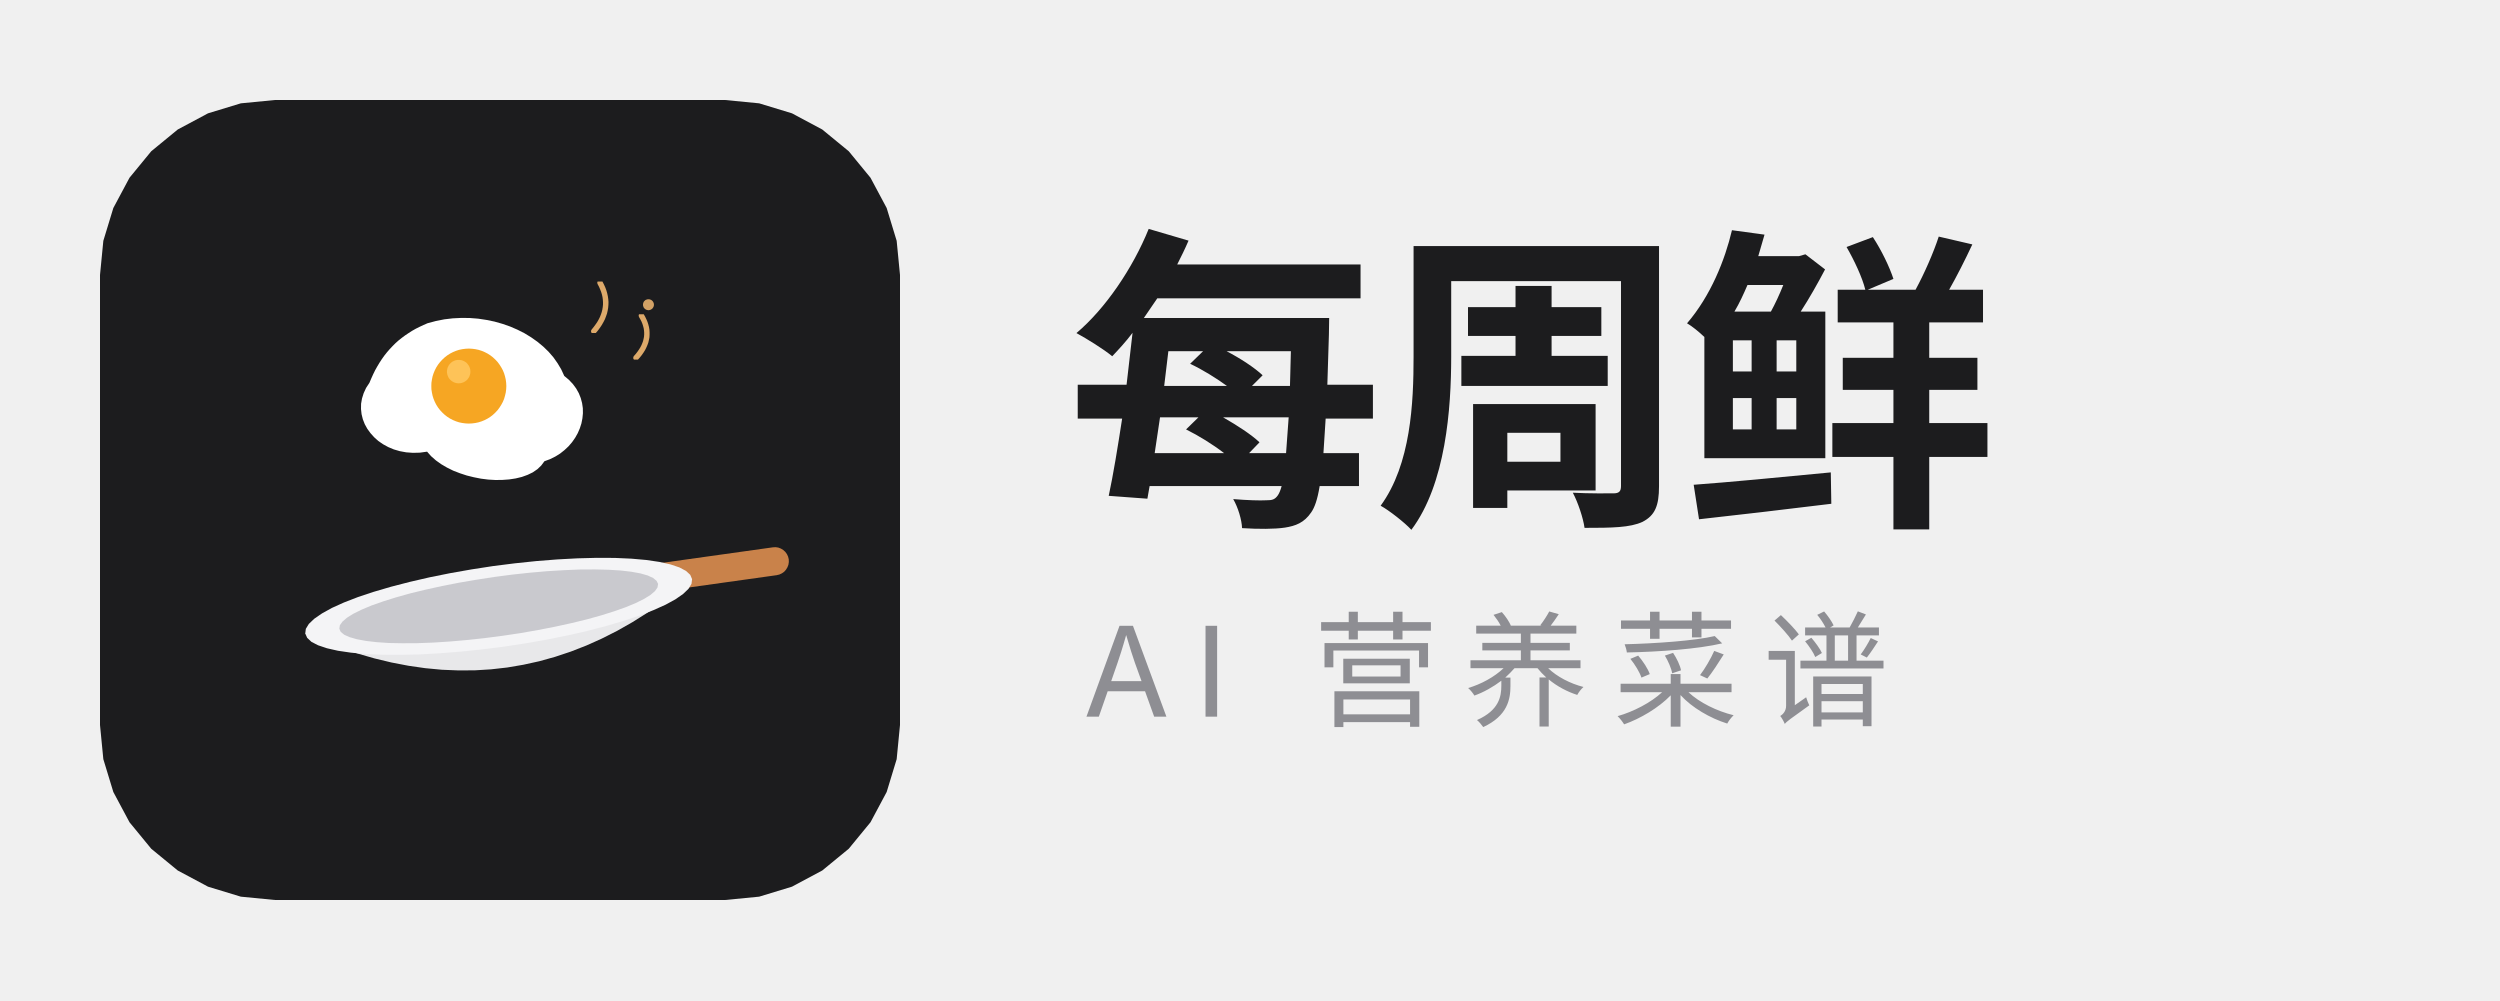
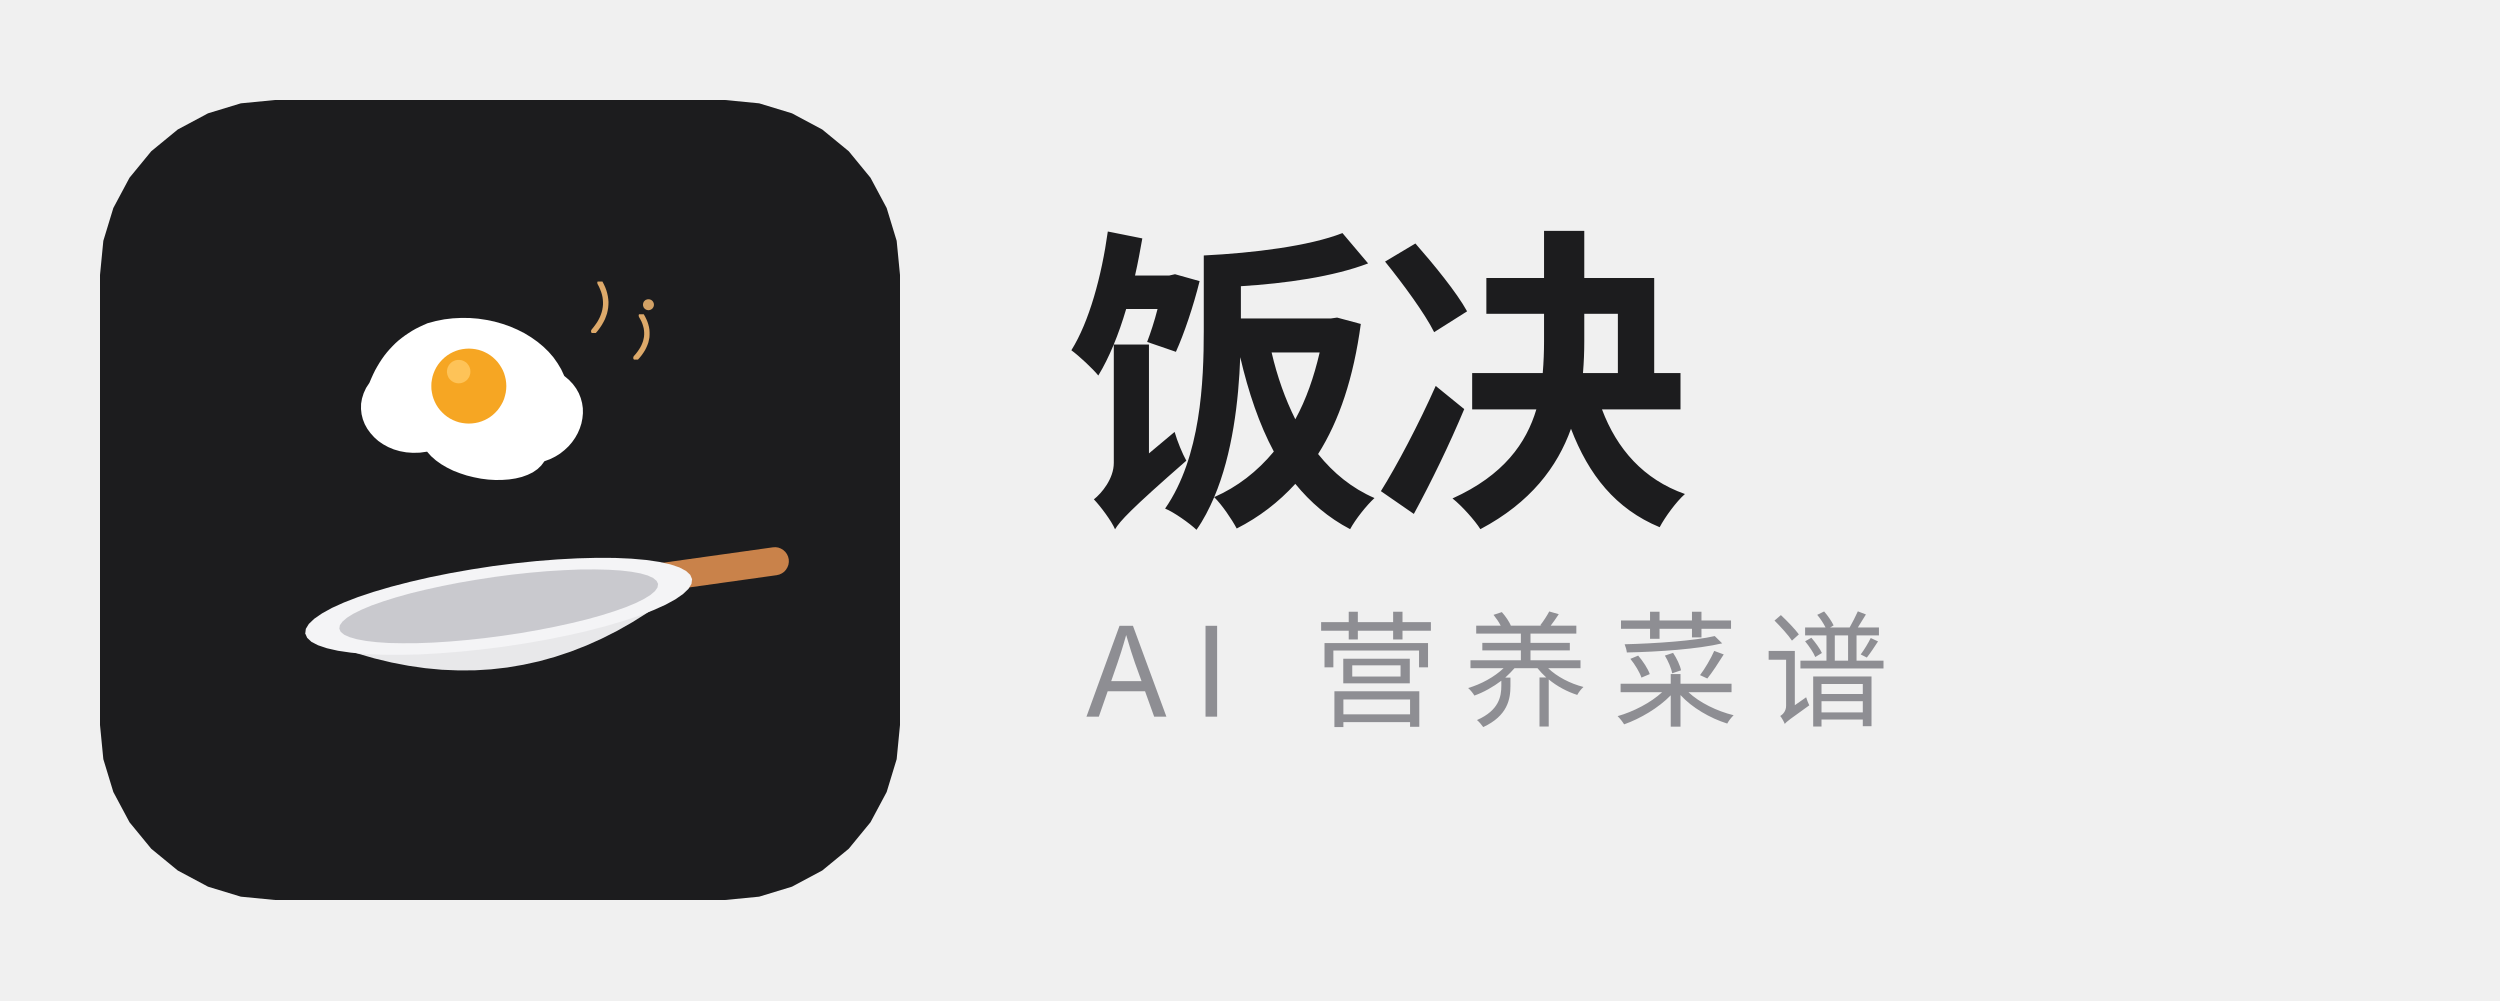
- <svg xmlns="http://www.w3.org/2000/svg" viewBox="0 0 300 120" width="300" height="120" role="img" aria-label="每周鲜 · AI 营养菜谱">
+ <svg xmlns="http://www.w3.org/2000/svg" viewBox="0 0 300 120" width="300" height="120" role="img" aria-label="饭决 FAN·DECIDE">
  <g transform="translate(12 12)">
    <polygon points="75,0 79.1,0.4 83.04,1.6 86.67,3.54 89.85,6.15 92.46,9.33 94.4,12.96 95.6,16.9 96,21 96,75 95.6,79.1 94.4,83.04 92.46,86.67 89.85,89.85 86.67,92.46 83.04,94.4 79.1,95.6 75,96 21,96 16.9,95.6 12.96,94.4 9.33,92.46 6.15,89.85 3.54,86.67 1.6,83.04 0.4,79.1 0,75 0,21 0.4,16.9 1.6,12.96 3.54,9.33 6.15,6.15 9.33,3.54 12.96,1.6 16.9,0.4 21,0" fill="#1c1c1e" />
    <polygon points="80.74,53.68 81.07,53.66 81.4,53.71 81.71,53.83 81.99,54 82.23,54.22 82.43,54.49 82.57,54.79 82.65,55.11 82.65,55.11 82.66,55.44 82.61,55.77 82.49,56.08 82.32,56.36 82.1,56.61 81.83,56.8 81.53,56.94 81.21,57.02 64.87,59.31 64.54,59.33 64.21,59.28 63.9,59.16 63.62,58.99 63.38,58.77 63.18,58.5 63.04,58.2 62.96,57.88 62.96,57.88 62.95,57.55 63,57.22 63.12,56.91 63.29,56.63 63.51,56.38 63.78,56.19 64.08,56.05 64.4,55.97" fill="#c9824a" />
    <polygon points="24.63,64.02 26.73,64.92 28.82,65.72 30.89,66.42 32.94,67.01 34.98,67.5 37.01,67.89 39.02,68.18 41.02,68.37 43.01,68.45 44.98,68.44 46.93,68.32 48.87,68.1 50.8,67.77 52.71,67.35 54.61,66.82 56.5,66.19 58.37,65.46 60.22,64.63 62.06,63.7 63.89,62.66 65.7,61.52 67.5,60.28 69.28,58.94 71.05,57.5" fill="#e8e8ea" />
    <polygon points="71.05,57.5 70.98,58.06 70.62,58.66 69.97,59.28 69.05,59.92 67.86,60.57 66.41,61.22 64.73,61.87 62.84,62.5 60.77,63.11 58.52,63.7 56.15,64.24 53.67,64.74 51.12,65.19 48.52,65.59 45.92,65.92 43.34,66.19 40.82,66.39 38.38,66.53 36.07,66.58 33.9,66.57 31.91,66.48 30.12,66.32 28.55,66.09 27.23,65.79 26.16,65.43 25.37,65.02 24.86,64.54 24.63,64.02 24.7,63.46 25.06,62.87 25.71,62.25 26.64,61.61 27.83,60.95 29.27,60.3 30.95,59.65 32.84,59.02 34.92,58.41 37.16,57.83 39.54,57.28 42.02,56.78 44.57,56.33 47.16,55.93 49.77,55.6 52.35,55.33 54.87,55.13 57.3,55 59.62,54.94 61.78,54.95 63.78,55.04 65.57,55.2 67.13,55.43 68.46,55.73 69.53,56.09 70.32,56.51 70.83,56.98" fill="#f4f4f6" />
    <polygon points="66.97,58.07 66.9,58.49 66.6,58.93 66.06,59.39 65.29,59.87 64.3,60.36 63.1,60.86 61.72,61.35 60.16,61.84 58.44,62.32 56.59,62.77 54.63,63.2 52.58,63.6 50.48,63.97 48.34,64.29 46.19,64.57 44.07,64.8 41.99,64.98 39.99,65.11 38.09,65.18 36.31,65.19 34.67,65.16 33.2,65.06 31.91,64.91 30.83,64.71 29.96,64.46 29.31,64.17 28.89,63.83 28.72,63.45 28.78,63.04 29.09,62.6 29.63,62.13 30.4,61.65 31.39,61.16 32.58,60.66 33.97,60.17 35.53,59.68 37.25,59.2 39.1,58.75 41.06,58.32 43.1,57.92 45.21,57.56 47.35,57.23 49.49,56.95 51.62,56.72 53.69,56.54 55.69,56.42 57.6,56.34 59.38,56.33 61.02,56.37 62.49,56.46 63.77,56.61 64.86,56.81 65.73,57.06 66.38,57.36 66.79,57.7" fill="#c9c9ce" />
    <polygon points="59.5,27.96 59.77,27.64 60.01,27.31 60.23,26.98 60.42,26.64 60.59,26.31 60.72,25.97 60.84,25.63 60.92,25.28 60.98,24.93 61.01,24.58 61.02,24.23 60.99,23.88 60.94,23.53 60.86,23.18 60.76,22.83 60.63,22.48 60.47,22.13 60.29,21.78 59.71,21.78 59.67,21.91 59.69,22.04 59.75,22.15 59.85,22.23 59.97,22.26 60.1,22.25 60.21,22.19 60.29,22.09 59.71,22.09 59.88,22.41 60.02,22.73 60.14,23.04 60.23,23.34 60.3,23.65 60.34,23.95 60.36,24.25 60.36,24.55 60.33,24.85 60.28,25.15 60.21,25.44 60.11,25.74 59.99,26.04 59.84,26.34 59.67,26.64 59.47,26.93 59.25,27.23 59,27.54 59.5,27.54 59.4,27.46 59.28,27.42 59.15,27.44 59.04,27.5 58.96,27.6 58.92,27.72 58.94,27.85 59,27.96" fill="#f2b872" opacity="0.9" />
    <polygon points="64.56,31.15 64.8,30.88 65.03,30.59 65.23,30.3 65.41,30.01 65.56,29.71 65.69,29.41 65.8,29.11 65.87,28.8 65.93,28.5 65.95,28.19 65.95,27.88 65.93,27.56 65.88,27.25 65.8,26.94 65.7,26.63 65.57,26.32 65.42,26.01 65.25,25.71 64.68,25.71 64.64,25.83 64.65,25.96 64.71,26.08 64.81,26.16 64.93,26.2 65.06,26.19 65.17,26.13 65.25,26.04 64.68,26.04 64.84,26.32 64.98,26.59 65.09,26.86 65.17,27.12 65.24,27.38 65.28,27.64 65.3,27.9 65.3,28.16 65.28,28.41 65.23,28.66 65.17,28.92 65.08,29.17 64.97,29.43 64.84,29.68 64.68,29.94 64.5,30.2 64.3,30.46 64.07,30.72 64.56,30.72 64.46,30.64 64.33,30.61 64.21,30.63 64.1,30.69 64.02,30.79 63.99,30.92 64,31.04 64.07,31.15" fill="#f2b872" opacity="0.9" />
    <polygon points="66.47,24.56 66.47,24.62 66.46,24.68 66.45,24.73 66.43,24.79 66.41,24.84 66.38,24.89 66.35,24.94 66.32,24.98 66.28,25.03 66.23,25.07 66.19,25.1 66.14,25.13 66.09,25.16 66.04,25.18 65.98,25.2 65.93,25.21 65.87,25.22 65.81,25.22 65.76,25.22 65.7,25.21 65.64,25.2 65.59,25.18 65.54,25.16 65.48,25.13 65.44,25.1 65.39,25.07 65.35,25.03 65.31,24.98 65.27,24.94 65.24,24.89 65.22,24.84 65.2,24.79 65.18,24.73 65.17,24.68 65.16,24.62 65.16,24.56 65.16,24.51 65.17,24.45 65.18,24.39 65.2,24.34 65.22,24.29 65.24,24.23 65.27,24.19 65.31,24.14 65.35,24.1 65.39,24.06 65.44,24.02 65.48,23.99 65.54,23.97 65.59,23.95 65.64,23.93 65.7,23.92 65.76,23.91 65.81,23.91 65.87,23.91 65.93,23.92 65.98,23.93 66.04,23.95 66.09,23.97 66.14,23.99 66.19,24.02 66.23,24.06 66.28,24.1 66.32,24.14 66.35,24.19 66.38,24.23 66.41,24.29 66.43,24.34 66.45,24.39 66.46,24.45 66.47,24.51" fill="#f2b872" opacity="0.85" />
    <polygon points="39.3,26.79 40.31,26.52 41.32,26.32 42.34,26.2 43.36,26.15 44.37,26.16 45.38,26.24 46.37,26.39 47.34,26.59 48.29,26.86 49.21,27.18 50.09,27.56 50.94,27.99 51.74,28.48 52.49,29.01 53.19,29.59 53.83,30.21 54.41,30.88 54.91,31.59 55.35,32.33 55.71,33.11 56.27,33.58 56.75,34.09 57.14,34.62 57.46,35.19 57.69,35.77 57.85,36.37 57.94,36.98 57.95,37.59 57.89,38.2 57.77,38.81 57.58,39.4 57.33,39.98 57.02,40.53 56.65,41.06 56.22,41.56 55.74,42.01 55.21,42.43 54.63,42.79 54,43.1 53.33,43.35 52.95,43.86 52.49,44.3 51.94,44.68 51.32,44.98 50.63,45.23 49.89,45.41 49.11,45.53 48.29,45.59 47.45,45.6 46.59,45.55 45.72,45.44 44.86,45.27 44.01,45.06 43.19,44.79 42.39,44.48 41.64,44.11 40.94,43.7 40.31,43.25 39.74,42.75 39.25,42.2 38.38,42.32 37.54,42.34 36.74,42.28 35.98,42.14 35.26,41.93 34.59,41.65 33.97,41.31 33.4,40.92 32.9,40.47 32.46,39.98 32.08,39.46 31.77,38.9 31.54,38.31 31.39,37.71 31.32,37.08 31.33,36.45 31.44,35.82 31.64,35.18 31.93,34.55 32.33,33.94 32.55,33.42 32.78,32.91 33.02,32.42 33.28,31.96 33.55,31.51 33.83,31.08 34.13,30.66 34.44,30.27 34.77,29.89 35.11,29.53 35.46,29.18 35.83,28.85 36.22,28.54 36.61,28.25 37.03,27.97 37.45,27.7 37.89,27.45 38.35,27.22 38.82,27 39.3,26.79" fill="#ffffff" />
    <polygon points="48.69,35.11 48.6,35.49 48.49,35.87 48.34,36.23 48.15,36.58 47.94,36.91 47.71,37.22 47.44,37.51 47.15,37.78 46.84,38.02 46.51,38.23 46.16,38.41 45.8,38.56 45.42,38.68 45.04,38.76 44.65,38.81 44.26,38.83 43.87,38.81 43.48,38.76 43.09,38.68 42.72,38.56 42.36,38.41 42.01,38.23 41.68,38.02 41.37,37.78 41.08,37.51 40.81,37.22 40.57,36.91 40.36,36.58 40.18,36.23 40.03,35.87 39.91,35.49 39.83,35.11 39.77,34.72 39.76,34.33 39.77,33.94 39.83,33.55 39.91,33.16 40.03,32.79 40.18,32.43 40.36,32.08 40.57,31.75 40.81,31.44 41.08,31.15 41.37,30.88 41.68,30.64 42.01,30.43 42.36,30.25 42.72,30.1 43.09,29.98 43.48,29.9 43.87,29.85 44.26,29.83 44.65,29.85 45.04,29.9 45.42,29.98 45.8,30.1 46.16,30.25 46.51,30.43 46.84,30.64 47.15,30.88 47.44,31.15 47.71,31.44 47.94,31.75 48.15,32.08 48.34,32.43 48.49,32.79 48.6,33.16 48.69,33.55 48.74,33.94 48.76,34.33 48.74,34.72" fill="#f6a623" />
    <polygon points="44.43,32.84 44.4,32.96 44.36,33.07 44.32,33.19 44.26,33.3 44.19,33.4 44.12,33.5 44.04,33.59 43.95,33.67 43.85,33.74 43.74,33.81 43.64,33.87 43.52,33.91 43.41,33.95 43.29,33.98 43.16,33.99 43.04,34 42.92,33.99 42.8,33.98 42.68,33.95 42.56,33.91 42.45,33.87 42.34,33.81 42.23,33.74 42.14,33.67 42.05,33.59 41.96,33.5 41.89,33.4 41.82,33.3 41.77,33.19 41.72,33.07 41.68,32.96 41.66,32.84 41.64,32.71 41.63,32.59 41.64,32.47 41.66,32.35 41.68,32.23 41.72,32.11 41.77,32 41.82,31.89 41.89,31.79 41.96,31.69 42.05,31.6 42.14,31.51 42.23,31.44 42.34,31.37 42.45,31.32 42.56,31.27 42.68,31.23 42.8,31.21 42.92,31.19 43.04,31.19 43.16,31.19 43.29,31.21 43.41,31.23 43.52,31.27 43.64,31.32 43.74,31.37 43.85,31.44 43.95,31.51 44.04,31.6 44.12,31.69 44.19,31.79 44.26,31.89 44.32,32 44.36,32.11 44.4,32.23 44.43,32.35 44.44,32.47 44.45,32.59 44.44,32.71" fill="#ffc861" opacity="0.85" />
  </g>
-   <text x="128" y="60" font-family="-apple-system, BlinkMacSystemFont, 'SF Pro Text', 'PingFang SC', 'Helvetica Neue', 'Microsoft YaHei', sans-serif" font-size="38" font-weight="700" letter-spacing="-1.2" fill="#1c1c1e">每周鲜</text>
+   <text x="128" y="60" font-family="-apple-system, BlinkMacSystemFont, 'SF Pro Text', 'PingFang SC', 'Helvetica Neue', 'Microsoft YaHei', sans-serif" font-size="38" font-weight="700" letter-spacing="-1.2" fill="#1c1c1e">饭决</text>
  <text x="130" y="86" font-family="-apple-system, BlinkMacSystemFont, 'SF Pro Text', 'PingFang SC', 'Helvetica Neue', 'Microsoft YaHei', sans-serif" font-size="15" letter-spacing="3" fill="#8e8e93">AI 营养菜谱</text>
</svg>
